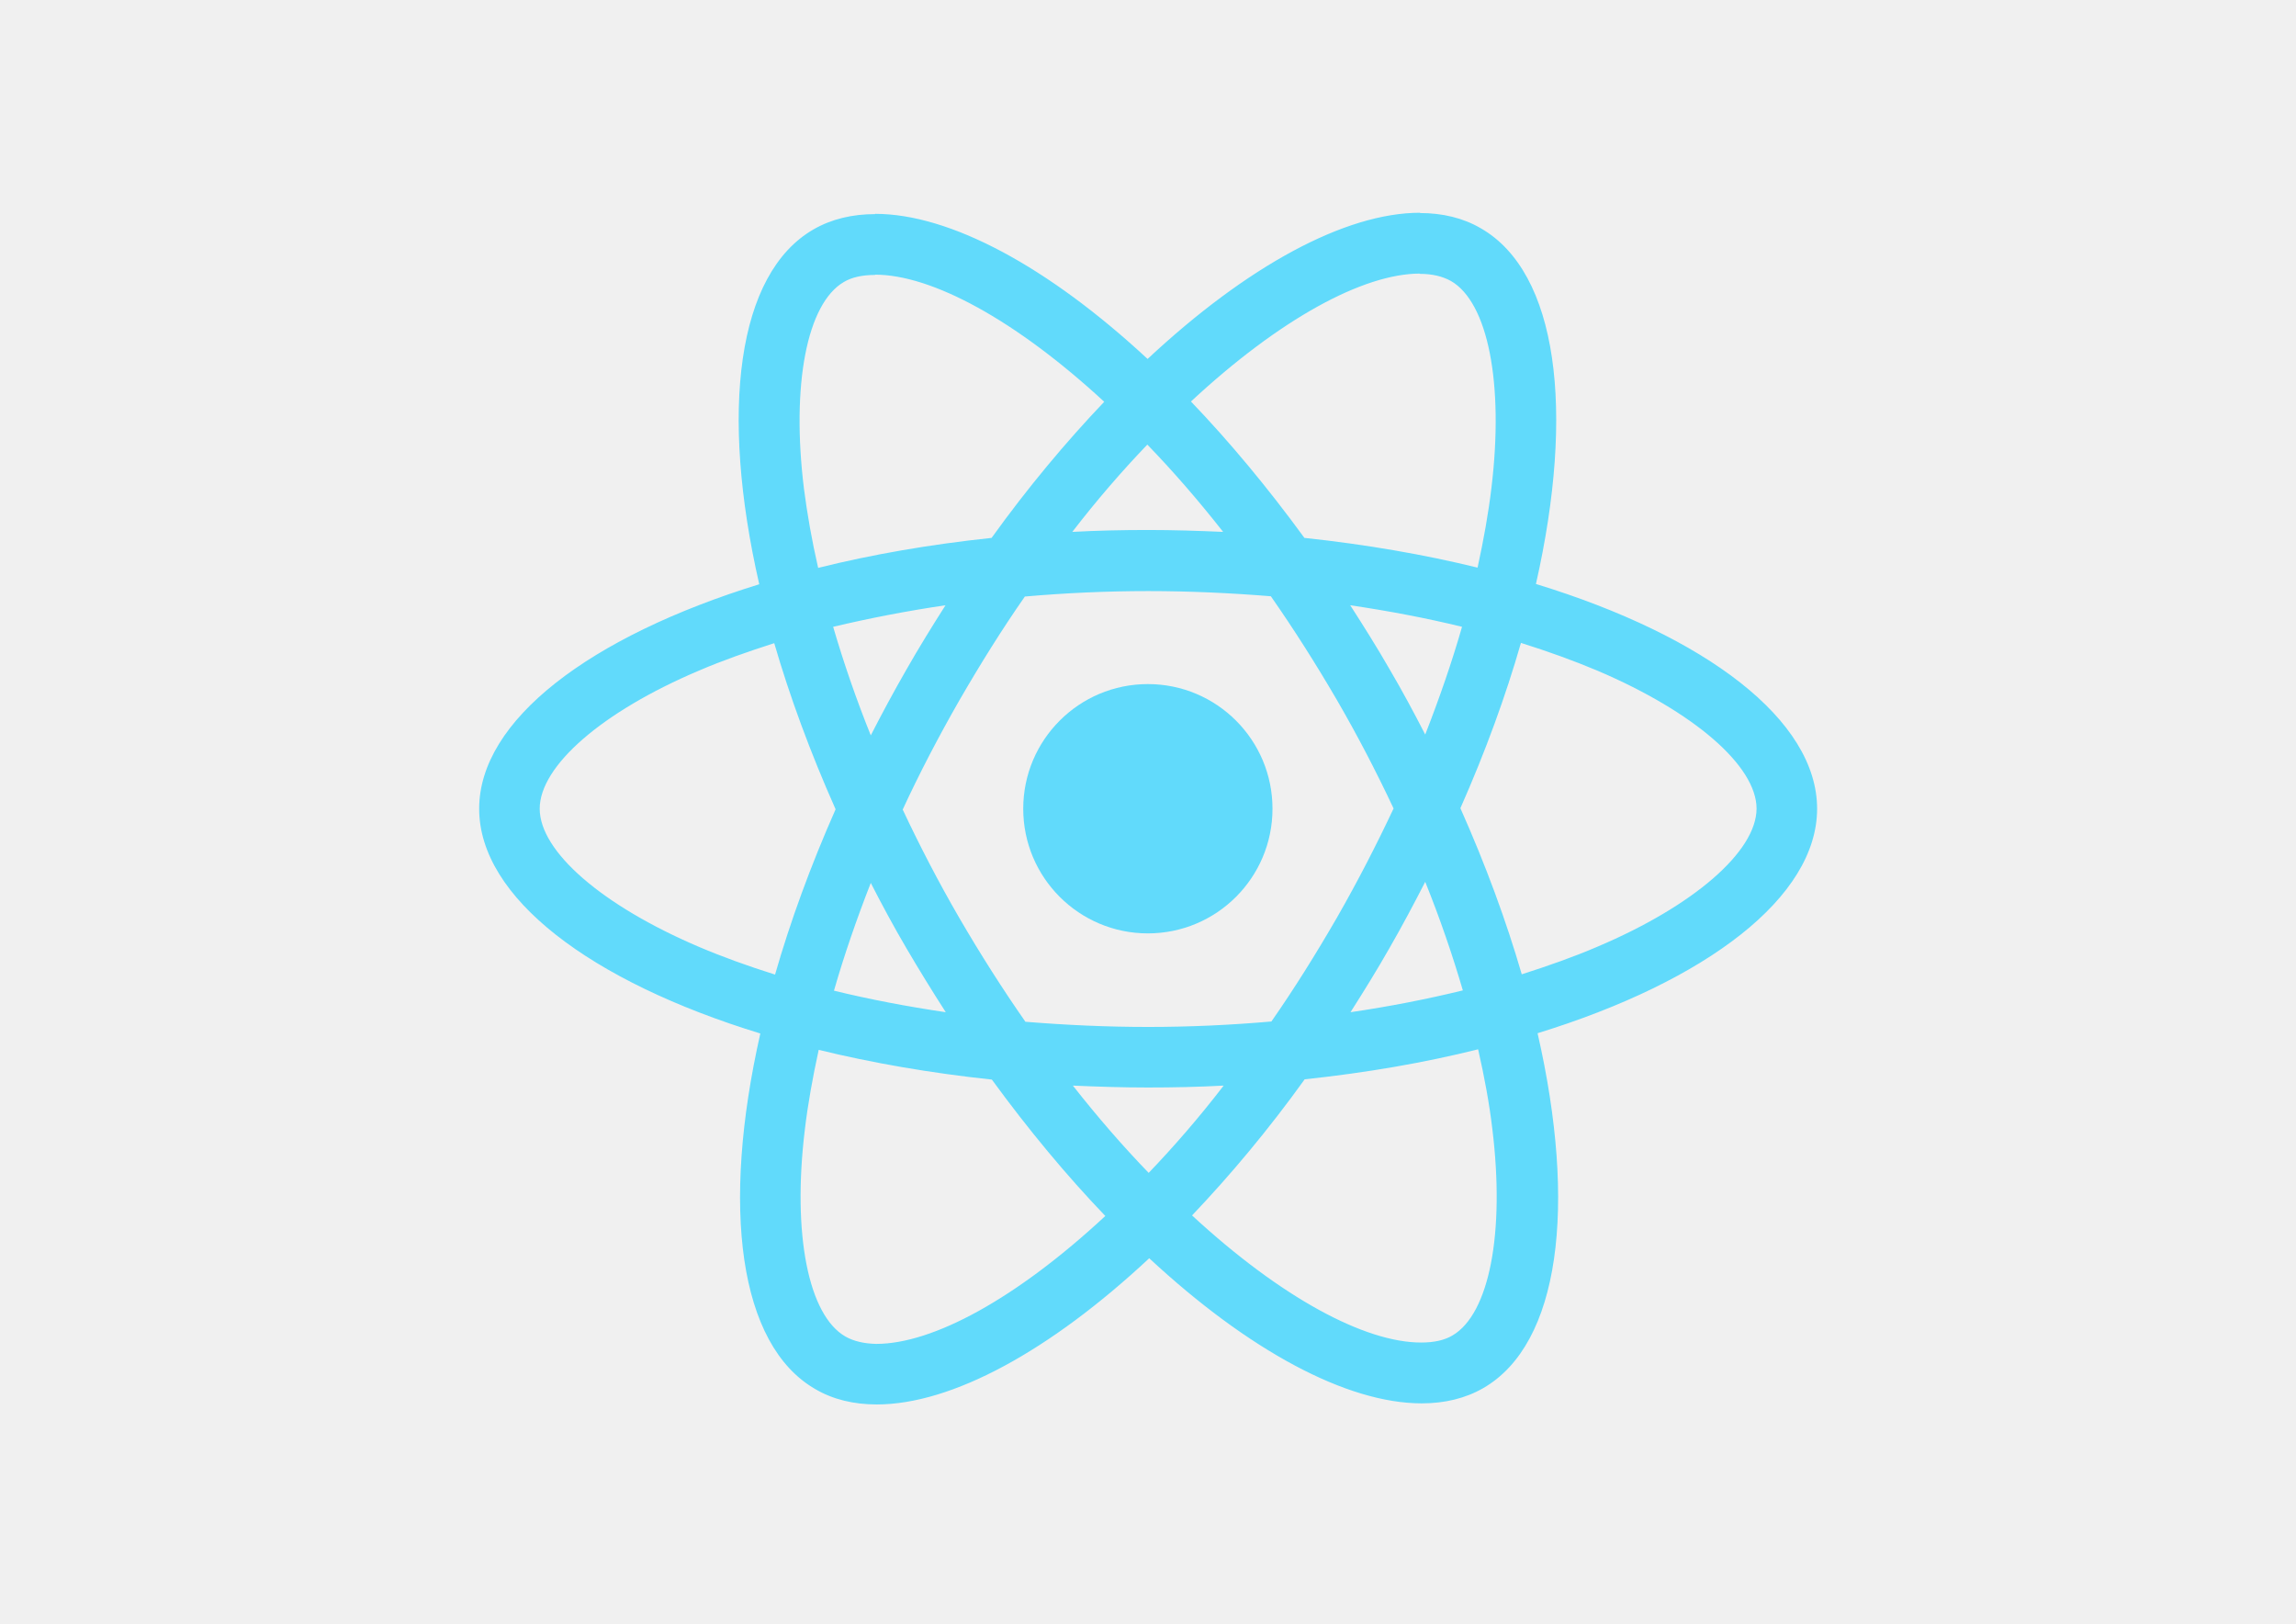
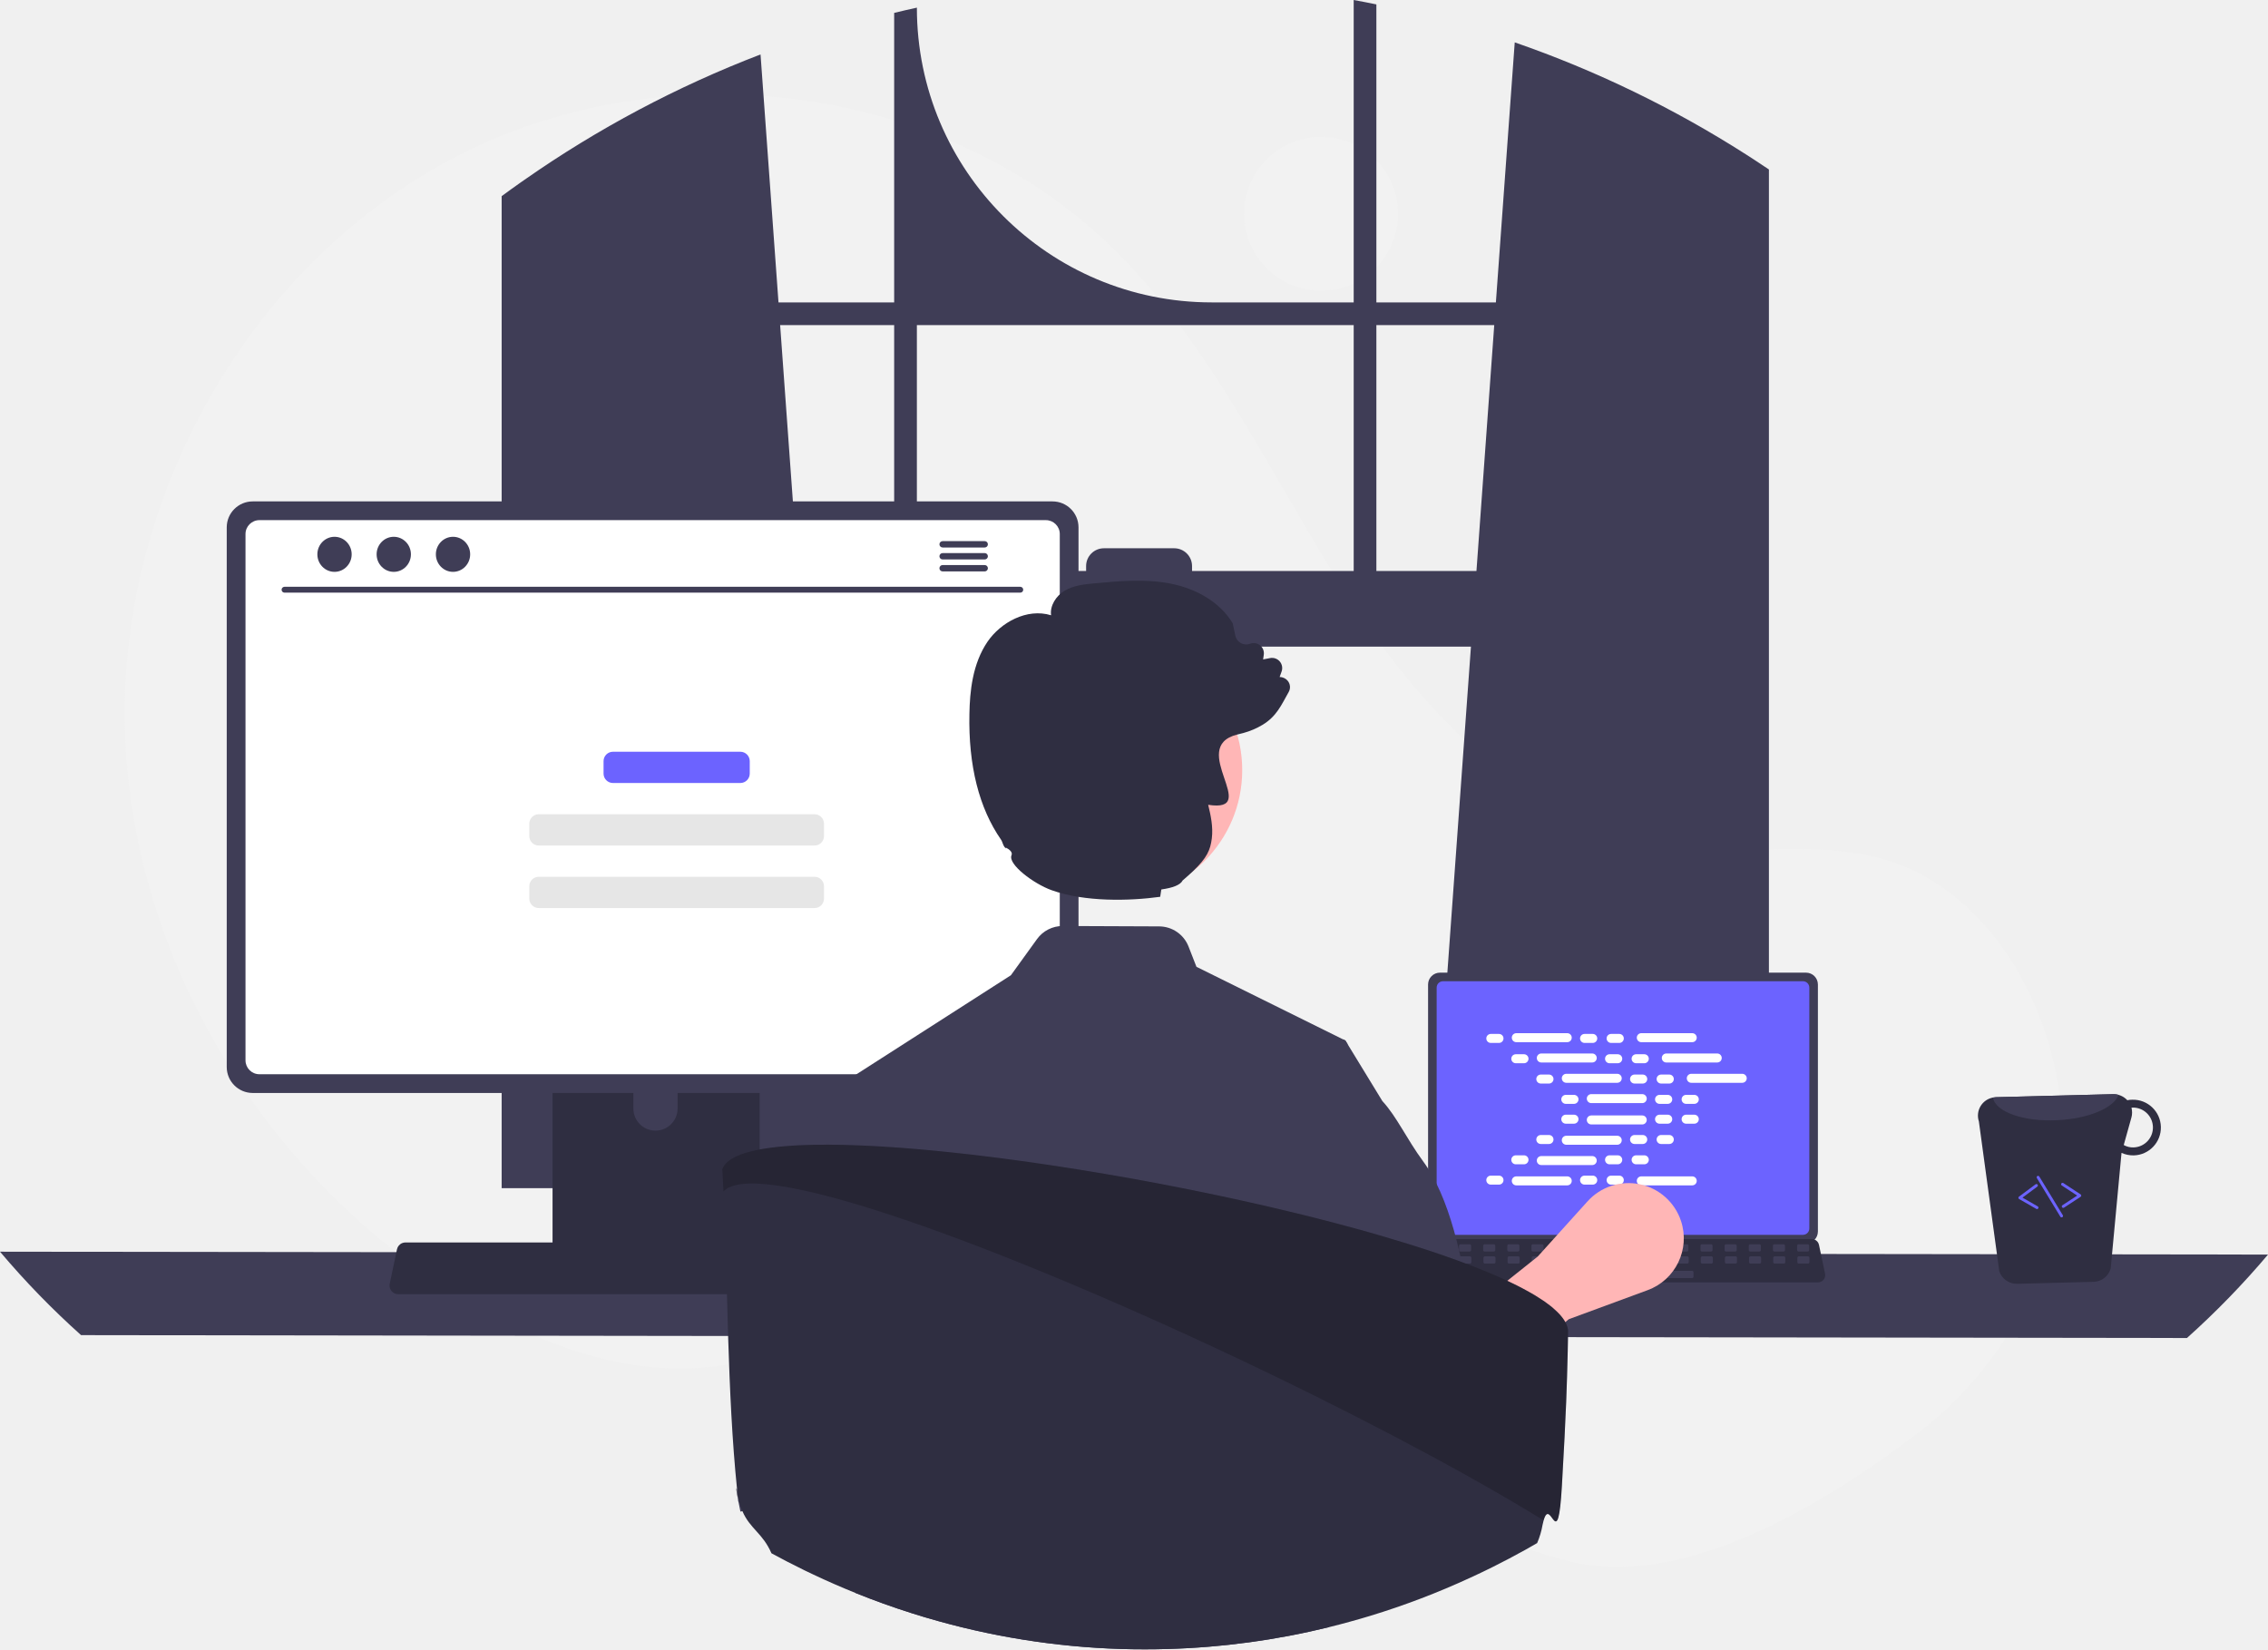
- <svg xmlns="http://www.w3.org/2000/svg" viewBox="0 0 841.9 595.3">
-   <g fill="#61DAFB">
-     <path d="M666.3 296.5c0-32.5-40.7-63.3-103.1-82.4 14.4-63.6 8-114.2-20.2-130.4-6.5-3.8-14.1-5.6-22.4-5.6v22.3c4.6 0 8.3.9 11.4 2.6 13.6 7.8 19.5 37.5 14.9 75.7-1.1 9.4-2.9 19.3-5.1 29.4-19.6-4.8-41-8.5-63.5-10.9-13.5-18.5-27.5-35.3-41.6-50 32.6-30.3 63.2-46.9 84-46.9V78c-27.5 0-63.5 19.6-99.9 53.6-36.4-33.8-72.4-53.2-99.9-53.2v22.3c20.7 0 51.4 16.5 84 46.6-14 14.7-28 31.4-41.3 49.9-22.6 2.4-44 6.1-63.6 11-2.3-10-4-19.7-5.2-29-4.7-38.2 1.1-67.9 14.6-75.8 3-1.8 6.9-2.6 11.5-2.6V78.5c-8.4 0-16 1.8-22.6 5.6-28.1 16.2-34.4 66.7-19.9 130.1-62.2 19.2-102.7 49.9-102.7 82.3 0 32.5 40.7 63.3 103.1 82.4-14.4 63.6-8 114.2 20.2 130.4 6.5 3.8 14.1 5.6 22.5 5.6 27.5 0 63.5-19.6 99.9-53.6 36.4 33.8 72.4 53.2 99.9 53.2 8.4 0 16-1.8 22.6-5.6 28.1-16.2 34.4-66.7 19.9-130.1 62-19.1 102.5-49.9 102.5-82.3zm-130.2-66.7c-3.7 12.9-8.3 26.2-13.5 39.5-4.1-8-8.4-16-13.1-24-4.6-8-9.5-15.8-14.4-23.4 14.2 2.1 27.9 4.7 41 7.9zm-45.8 106.5c-7.8 13.5-15.8 26.3-24.1 38.2-14.9 1.3-30 2-45.2 2-15.1 0-30.2-.7-45-1.9-8.3-11.9-16.4-24.6-24.2-38-7.6-13.1-14.5-26.4-20.8-39.8 6.2-13.4 13.2-26.8 20.7-39.9 7.8-13.5 15.8-26.3 24.1-38.2 14.9-1.3 30-2 45.2-2 15.1 0 30.2.7 45 1.9 8.3 11.9 16.4 24.6 24.2 38 7.6 13.1 14.5 26.4 20.8 39.8-6.3 13.4-13.2 26.8-20.7 39.9zm32.3-13c5.4 13.4 10 26.8 13.8 39.8-13.1 3.2-26.9 5.9-41.2 8 4.9-7.7 9.8-15.6 14.4-23.7 4.6-8 8.9-16.1 13-24.1zM421.2 430c-9.3-9.6-18.6-20.3-27.8-32 9 .4 18.2.7 27.5.7 9.4 0 18.7-.2 27.8-.7-9 11.7-18.3 22.4-27.5 32zm-74.4-58.9c-14.2-2.1-27.9-4.7-41-7.9 3.7-12.9 8.3-26.2 13.5-39.5 4.1 8 8.4 16 13.1 24 4.7 8 9.5 15.8 14.4 23.4zM420.7 163c9.3 9.6 18.6 20.3 27.8 32-9-.4-18.2-.7-27.5-.7-9.4 0-18.7.2-27.8.7 9-11.7 18.3-22.4 27.5-32zm-74 58.9c-4.9 7.7-9.8 15.6-14.4 23.7-4.6 8-8.9 16-13 24-5.4-13.4-10-26.8-13.8-39.8 13.1-3.1 26.9-5.8 41.2-7.9zm-90.5 125.2c-35.4-15.1-58.3-34.9-58.3-50.6 0-15.7 22.9-35.6 58.3-50.6 8.6-3.7 18-7 27.7-10.1 5.7 19.6 13.2 40 22.5 60.9-9.2 20.8-16.6 41.1-22.2 60.6-9.9-3.1-19.3-6.5-28-10.2zM310 490c-13.6-7.8-19.5-37.5-14.9-75.7 1.1-9.4 2.9-19.3 5.1-29.4 19.6 4.8 41 8.5 63.5 10.9 13.5 18.5 27.5 35.3 41.6 50-32.6 30.3-63.2 46.9-84 46.9-4.5-.1-8.3-1-11.3-2.7zm237.2-76.2c4.7 38.2-1.1 67.9-14.6 75.8-3 1.8-6.9 2.6-11.5 2.6-20.7 0-51.4-16.5-84-46.6 14-14.7 28-31.4 41.3-49.9 22.6-2.4 44-6.1 63.6-11 2.3 10.1 4.1 19.8 5.2 29.1zm38.5-66.7c-8.6 3.7-18 7-27.7 10.1-5.7-19.6-13.2-40-22.5-60.9 9.2-20.8 16.6-41.1 22.2-60.6 9.9 3.1 19.3 6.5 28.1 10.2 35.4 15.1 58.3 34.9 58.3 50.6-.1 15.7-23 35.6-58.4 50.6zM320.8 78.4z" />
-     <circle cx="420.9" cy="296.5" r="45.7" />
-     <path d="M520.5 78.1z" />
-   </g>
+ <svg xmlns="http://www.w3.org/2000/svg" data-name="Layer 1" width="786.82" height="572.258" viewBox="0 0 786.82 572.258">
+   <circle cx="458.321" cy="74.182" r="26.701" fill="#f2f2f2" />
+   <path d="M872.038,661.023c39.688-30.229,58.644-81.025,46.776-129.482q-.442-1.806-.934-3.604c-7.867-28.763-27.332-56.101-55.7-65.291-23.82-7.717-49.82-1.783-74.669-4.851-48.781-6.024-86.601-45.494-113.211-86.819-26.611-41.325-47.062-87.583-82.422-121.724-58.285-56.275-153.362-68.391-225.627-31.76C293.987,254.121,247.955,335.391,249.918,416.386c1.963,80.995,50.046,158.432,119.875,199.517,25.652,15.093,55.321,25.785,84.848,22.044,25.62-3.246,48.899-17.013,74.399-21.1,40.091-6.426,79.927,11.701,114.603,32.824,34.676,21.123,68.17,46.16,107.574,55.952C789.478,715.131,836.881,687.801,872.038,661.023Z" transform="translate(-206.59 -163.8711)" fill="#f2f2f2" />
+   <path d="M815.016,219.191c-.87-.58-1.75-1.13-2.62-1.69a380.24,380.24,0,0,0-80.31-38.93l-6.54,90.22h-41.46v-103.39c-2.61-.54-5.24-1.05-7.87-1.53v104.92H626.946A102.27,102.27,0,0,1,524.676,166.521v-0c-2.64.57-5.26,1.18-7.88,1.83v100.44h-40.13l-6.23-86.03a380.858,380.858,0,0,0-81.94,43.53c-.44.3-.88.61-1.31.91-2.21,1.55-4.39,3.13-6.56,4.73v344.19h118.27l-2.09-28.95-11.5-158.95h231.59l-11.5,158.95-2.09,28.95h116.96v-353.45Q817.656,220.901,815.016,219.191Zm-298.22,142.78h-33.39l-6.17-85.3h39.56Zm159.42,0h-56.08v-1.69a6.18,6.18,0,0,0-6.19-6.18h-24.38a6.178,6.178,0,0,0-6.18,6.18v1.69h-58.71v-85.3h151.54Zm7.87,0v-85.3h40.89l-6.17,85.3Z" transform="translate(-206.59 -163.8711)" fill="#3f3d56" />
+   <path d="M206.59,598.162a289.003,289.003,0,0,0,28.12,28.95l730.58,1a289.003,289.003,0,0,0,28.12-28.95Z" transform="translate(-206.59 -163.8711)" fill="#3f3d56" />
+   <path d="M702.02,505.462v85.704a4.122,4.122,0,0,0,4.119,4.119H833.143a4.122,4.122,0,0,0,4.119-4.119v-85.704a4.124,4.124,0,0,0-4.119-4.115H706.139A4.124,4.124,0,0,0,702.02,505.462Z" transform="translate(-206.59 -163.8711)" fill="#3f3d56" />
+   <path d="M704.999,506.529V590.109a2.205,2.205,0,0,0,2.201,2.201H832.086a2.205,2.205,0,0,0,2.201-2.201V506.529a2.206,2.206,0,0,0-2.201-2.206H707.201A2.206,2.206,0,0,0,704.999,506.529Z" transform="translate(-206.59 -163.8711)" fill="#6c63ff" />
+   <path d="M699.364,607.881a2.47,2.47,0,0,0,1.943.93H837.299a2.502,2.502,0,0,0,2.446-3.016l-2.111-10.027a2.507,2.507,0,0,0-1.558-1.818,2.425,2.425,0,0,0-.888-.168H703.41a2.424,2.424,0,0,0-.888.168,2.507,2.507,0,0,0-1.558,1.818l-2.111,10.027A2.501,2.501,0,0,0,699.364,607.881Z" transform="translate(-206.59 -163.8711)" fill="#2f2e41" />
+   <rect x="830.034" y="595.588" width="4.188" height="2.513" rx="0.488" transform="translate(1457.666 1029.819) rotate(-180)" fill="#3f3d56" />
+   <rect x="821.657" y="595.588" width="4.188" height="2.513" rx="0.488" transform="translate(1440.912 1029.819) rotate(-180)" fill="#3f3d56" />
+   <rect x="813.28" y="595.588" width="4.188" height="2.513" rx="0.488" transform="translate(1424.158 1029.819) rotate(-180)" fill="#3f3d56" />
+   <rect x="804.903" y="595.588" width="4.188" height="2.513" rx="0.488" transform="translate(1407.404 1029.819) rotate(-180)" fill="#3f3d56" />
+   <rect x="796.526" y="595.588" width="4.188" height="2.513" rx="0.488" transform="translate(1390.65 1029.819) rotate(-180)" fill="#3f3d56" />
+   <rect x="788.149" y="595.588" width="4.188" height="2.513" rx="0.488" transform="translate(1373.896 1029.819) rotate(-180)" fill="#3f3d56" />
+   <rect x="779.772" y="595.588" width="4.188" height="2.513" rx="0.488" transform="translate(1357.142 1029.819) rotate(-180)" fill="#3f3d56" />
+   <rect x="771.395" y="595.588" width="4.188" height="2.513" rx="0.488" transform="translate(1340.388 1029.819) rotate(-180)" fill="#3f3d56" />
+   <rect x="763.018" y="595.588" width="4.188" height="2.513" rx="0.488" transform="translate(1323.634 1029.819) rotate(-180)" fill="#3f3d56" />
+   <rect x="754.641" y="595.588" width="4.188" height="2.513" rx="0.488" transform="translate(1306.88 1029.819) rotate(-180)" fill="#3f3d56" />
+   <rect x="746.264" y="595.588" width="4.188" height="2.513" rx="0.488" transform="translate(1290.126 1029.819) rotate(-180)" fill="#3f3d56" />
+   <rect x="737.887" y="595.588" width="4.188" height="2.513" rx="0.488" transform="translate(1273.372 1029.819) rotate(-180)" fill="#3f3d56" />
+   <rect x="729.51" y="595.588" width="4.188" height="2.513" rx="0.488" transform="translate(1256.618 1029.819) rotate(-180)" fill="#3f3d56" />
+   <rect x="721.133" y="595.588" width="4.188" height="2.513" rx="0.488" transform="translate(1239.865 1029.819) rotate(-180)" fill="#3f3d56" />
+   <rect x="712.756" y="595.588" width="4.188" height="2.513" rx="0.488" transform="translate(1223.111 1029.819) rotate(-180)" fill="#3f3d56" />
+   <rect x="704.379" y="595.588" width="4.188" height="2.513" rx="0.488" transform="translate(1206.357 1029.819) rotate(-180)" fill="#3f3d56" />
+   <rect x="830.133" y="599.777" width="4.188" height="2.513" rx="0.488" transform="translate(1457.864 1038.196) rotate(-180)" fill="#3f3d56" />
+   <rect x="821.756" y="599.777" width="4.188" height="2.513" rx="0.488" transform="translate(1441.11 1038.196) rotate(-180)" fill="#3f3d56" />
+   <rect x="813.379" y="599.777" width="4.188" height="2.513" rx="0.488" transform="translate(1424.356 1038.196) rotate(-180)" fill="#3f3d56" />
+   <rect x="805.002" y="599.777" width="4.188" height="2.513" rx="0.488" transform="translate(1407.602 1038.196) rotate(-180)" fill="#3f3d56" />
+   <rect x="796.625" y="599.777" width="4.188" height="2.513" rx="0.488" transform="translate(1390.848 1038.196) rotate(-180)" fill="#3f3d56" />
+   <rect x="788.248" y="599.777" width="4.188" height="2.513" rx="0.488" transform="translate(1374.094 1038.196) rotate(-180)" fill="#3f3d56" />
+   <rect x="779.871" y="599.777" width="4.188" height="2.513" rx="0.488" transform="translate(1357.34 1038.196) rotate(-180)" fill="#3f3d56" />
+   <rect x="771.494" y="599.777" width="4.188" height="2.513" rx="0.488" transform="translate(1340.586 1038.196) rotate(-180)" fill="#3f3d56" />
+   <rect x="763.117" y="599.777" width="4.188" height="2.513" rx="0.488" transform="translate(1323.832 1038.196) rotate(-180)" fill="#3f3d56" />
+   <rect x="754.74" y="599.777" width="4.188" height="2.513" rx="0.488" transform="translate(1307.078 1038.196) rotate(-180)" fill="#3f3d56" />
+   <rect x="746.363" y="599.777" width="4.188" height="2.513" rx="0.488" transform="translate(1290.324 1038.196) rotate(-180)" fill="#3f3d56" />
+   <rect x="737.986" y="599.777" width="4.188" height="2.513" rx="0.488" transform="translate(1273.57 1038.196) rotate(-180)" fill="#3f3d56" />
+   <rect x="729.609" y="599.777" width="4.188" height="2.513" rx="0.488" transform="translate(1256.816 1038.196) rotate(-180)" fill="#3f3d56" />
+   <rect x="721.232" y="599.777" width="4.188" height="2.513" rx="0.488" transform="translate(1240.062 1038.196) rotate(-180)" fill="#3f3d56" />
+   <rect x="712.855" y="599.777" width="4.188" height="2.513" rx="0.488" transform="translate(1223.309 1038.196) rotate(-180)" fill="#3f3d56" />
+   <rect x="704.478" y="599.777" width="4.188" height="2.513" rx="0.488" transform="translate(1206.555 1038.196) rotate(-180)" fill="#3f3d56" />
+   <rect x="760.604" y="604.803" width="33.508" height="2.513" rx="0.488" transform="translate(1348.126 1048.248) rotate(-180)" fill="#3f3d56" />
+   <rect x="515.631" y="358.737" width="5.966" height="3.122" rx="1.561" fill="#fff" />
+   <rect x="548.154" y="358.737" width="5.966" height="3.122" rx="1.561" fill="#fff" />
+   <rect x="557.369" y="358.737" width="5.966" height="3.122" rx="1.561" fill="#fff" />
+   <rect x="524.477" y="358.477" width="20.796" height="3.122" rx="1.561" fill="#fff" />
+   <rect x="567.841" y="358.477" width="20.796" height="3.122" rx="1.561" fill="#fff" />
+   <rect x="524.304" y="365.784" width="5.966" height="3.122" rx="1.561" fill="#fff" />
+   <rect x="556.827" y="365.784" width="5.966" height="3.122" rx="1.561" fill="#fff" />
+   <rect x="566.042" y="365.784" width="5.966" height="3.122" rx="1.561" fill="#fff" />
+   <rect x="533.15" y="365.523" width="20.796" height="3.122" rx="1.561" fill="#fff" />
+   <rect x="576.514" y="365.523" width="20.796" height="3.122" rx="1.561" fill="#fff" />
+   <rect x="532.977" y="372.83" width="5.966" height="3.122" rx="1.561" fill="#fff" />
+   <rect x="565.5" y="372.83" width="5.966" height="3.122" rx="1.561" fill="#fff" />
+   <rect x="574.715" y="372.83" width="5.966" height="3.122" rx="1.561" fill="#fff" />
+   <rect x="541.823" y="372.57" width="20.796" height="3.122" rx="1.561" fill="#fff" />
+   <rect x="585.187" y="372.57" width="20.796" height="3.122" rx="1.561" fill="#fff" />
+   <rect x="541.649" y="379.877" width="5.966" height="3.122" rx="1.561" fill="#fff" />
+   <rect x="574.172" y="379.877" width="5.966" height="3.122" rx="1.561" fill="#fff" />
+   <rect x="583.387" y="379.877" width="5.966" height="3.122" rx="1.561" fill="#fff" />
+   <rect x="550.496" y="379.617" width="20.796" height="3.122" rx="1.561" fill="#fff" />
+   <rect x="548.154" y="407.898" width="5.966" height="3.122" rx="1.561" fill="#fff" />
+   <rect x="557.369" y="407.898" width="5.966" height="3.122" rx="1.561" fill="#fff" />
+   <rect x="567.841" y="408.158" width="20.796" height="3.122" rx="1.561" fill="#fff" />
+   <rect x="515.631" y="407.898" width="5.966" height="3.122" rx="1.561" fill="#fff" />
+   <rect x="524.477" y="408.158" width="20.796" height="3.122" rx="1.561" fill="#fff" />
+   <rect x="524.304" y="400.851" width="5.966" height="3.122" rx="1.561" fill="#fff" />
+   <rect x="556.827" y="400.851" width="5.966" height="3.122" rx="1.561" fill="#fff" />
+   <rect x="566.042" y="400.851" width="5.966" height="3.122" rx="1.561" fill="#fff" />
+   <rect x="533.15" y="401.111" width="20.796" height="3.122" rx="1.561" fill="#fff" />
+   <rect x="532.977" y="393.804" width="5.966" height="3.122" rx="1.561" fill="#fff" />
+   <rect x="565.5" y="393.804" width="5.966" height="3.122" rx="1.561" fill="#fff" />
+   <rect x="574.715" y="393.804" width="5.966" height="3.122" rx="1.561" fill="#fff" />
+   <rect x="541.823" y="394.064" width="20.796" height="3.122" rx="1.561" fill="#fff" />
+   <rect x="541.649" y="386.758" width="5.966" height="3.122" rx="1.561" fill="#fff" />
+   <rect x="574.172" y="386.758" width="5.966" height="3.122" rx="1.561" fill="#fff" />
+   <rect x="583.387" y="386.758" width="5.966" height="3.122" rx="1.561" fill="#fff" />
+   <rect x="550.496" y="387.018" width="20.796" height="3.122" rx="1.561" fill="#fff" />
+   <path d="M711.507,654.353l-13.35-21.102,41.902-33.403,17.295-19.161a19.161,19.161,0,0,1,32.418,6.828h0a19.161,19.161,0,0,1-11.57,23.991l-27.349,10.075Z" transform="translate(-206.59 -163.8711)" fill="#ffb6b6" />
+   <path d="M398.28,501.352v102.56h71.85v-102.56a3.448,3.448,0,0,0-2.43-3.3,3.175,3.175,0,0,0-1.03-.16H401.75A3.463,3.463,0,0,0,398.28,501.352Zm28.04,35.24a7.67,7.67,0,0,1,15.34,0v11.9a7.67,7.67,0,0,1-15.34,0Z" transform="translate(-206.59 -163.8711)" fill="#2f2e41" />
+   <path d="M398.06,600.632v9.89a1.946,1.946,0,0,0,1.93,1.94h68.43a1.94,1.94,0,0,0,1.93-1.94v-9.89Z" transform="translate(-206.59 -163.8711)" fill="#3f3d56" />
+   <path d="M285.25,346.832V534.092a9.007,9.007,0,0,0,9,9h277.5a9.007,9.007,0,0,0,9-9V346.832a9.011,9.011,0,0,0-9-8.99H294.25A9.012,9.012,0,0,0,285.25,346.832Z" transform="translate(-206.59 -163.8711)" fill="#3f3d56" />
+   <path d="M291.76,349.162v182.62a4.818,4.818,0,0,0,4.81,4.81H569.44a4.818,4.818,0,0,0,4.81-4.81v-182.62a4.82,4.82,0,0,0-4.81-4.82H296.57A4.821,4.821,0,0,0,291.76,349.162Z" transform="translate(-206.59 -163.8711)" fill="#fff" />
+   <path d="M342.4,611.792a2.948,2.948,0,0,0,2.32,1.11h162.34a2.987,2.987,0,0,0,2.92-3.6l-2.52-11.97a2.993,2.993,0,0,0-1.86-2.17,2.895,2.895,0,0,0-1.06-.2H347.23a2.894,2.894,0,0,0-1.06.2,2.992,2.992,0,0,0-1.86,2.17l-2.52,11.97A2.985,2.985,0,0,0,342.4,611.792Z" transform="translate(-206.59 -163.8711)" fill="#2f2e41" />
+   <path d="M560.585,369.499H305.261a1.016,1.016,0,0,1,0-2.031H560.585a1.016,1.016,0,0,1,0,2.031Z" transform="translate(-206.59 -163.8711)" fill="#3f3d56" />
+   <ellipse cx="116.051" cy="192.33" rx="5.95" ry="6.083" fill="#3f3d56" />
+   <ellipse cx="136.607" cy="192.33" rx="5.95" ry="6.083" fill="#3f3d56" />
+   <ellipse cx="157.163" cy="192.33" rx="5.95" ry="6.083" fill="#3f3d56" />
+   <path d="M548.206,351.622h-14.6a1.105,1.105,0,0,0,0,2.21h14.6a1.105,1.105,0,0,0,0-2.21Z" transform="translate(-206.59 -163.8711)" fill="#3f3d56" />
+   <path d="M548.206,355.772h-14.6a1.105,1.105,0,0,0,0,2.21h14.6a1.105,1.105,0,0,0,0-2.21Z" transform="translate(-206.59 -163.8711)" fill="#3f3d56" />
+   <path d="M548.206,359.922h-14.6a1.105,1.105,0,0,0,0,2.21h14.6a1.105,1.105,0,0,0,0-2.21Z" transform="translate(-206.59 -163.8711)" fill="#3f3d56" />
+   <path d="M900.186,604.972a6.416,6.416,0,0,0,6.183,4.331l26.492-.682a6.329,6.329,0,0,0,5.981-4.657l3.749-40.087a9.794,9.794,0,0,0,4.238.871,9.661,9.661,0,1,0-.485-19.317,8.184,8.184,0,0,0-1.736.181,6.548,6.548,0,0,0-4.874-2.103l-40.751,1.052a5.853,5.853,0,0,0-1.005.125,6.365,6.365,0,0,0-4.873,8.265Zm43.173-43.817,2.668-9.553a6.506,6.506,0,0,0,.02-3.375c.129-0.0.244-.062.373-.062a6.91,6.91,0,0,1,.324,13.817A6.505,6.505,0,0,1,943.359,561.156Z" transform="translate(-206.59 -163.8711)" fill="#2f2e41" />
+   <path d="M897.978,544.686c.868,4.964,10.629,8.454,22.366,7.847,10.793-.497,19.617-4.287,21.234-8.778a6.025,6.025,0,0,0-1.844-.246l-40.751,1.052A5.853,5.853,0,0,0,897.978,544.686Z" transform="translate(-206.59 -163.8711)" fill="#3f3d56" />
+   <path d="M922.494,582.944a.497.497,0,0,0,.151-.066l5.753-3.766a.499.499,0,0,0,0-.836l-5.98-3.917a.5.5,0,1,0-.548.836l5.341,3.498-5.114,3.348a.5.5,0,0,0,.396.903Z" transform="translate(-206.59 -163.8711)" fill="#6c63ff" />
+   <path d="M913.408,583.363a.5.5,0,0,0,.126-.918l-5.303-3.04,5.126-3.807a.5.5,0,1,0-.596-.802l-5.739,4.263a.5.5,0,0,0,.049.835l5.965,3.42A.5.5,0,0,0,913.408,583.363Z" transform="translate(-206.59 -163.8711)" fill="#6c63ff" />
+   <path d="M921.922,586.244a.482.482,0,0,0,.137-.058.5.5,0,0,0,.168-.687l-8.155-13.408a.5.5,0,0,0-.854.521l8.155,13.408A.5.5,0,0,0,921.922,586.244Z" transform="translate(-206.59 -163.8711)" fill="#6c63ff" />
+   <rect x="209.385" y="260.827" width="50.719" height="10.846" rx="3.264" fill="#6c63ff" />
+   <rect x="183.626" y="282.519" width="102.236" height="10.846" rx="3.264" fill="#e6e6e6" />
+   <rect x="183.626" y="304.21" width="102.236" height="10.846" rx="3.264" fill="#e6e6e6" />
+   <path d="M497.301,540.717l.217.684.011.023,6.525,19.838,7.506,22.861,14.123,42.961.137,6.673v.023l1.049,53.684-2.909,7.278,3.274,11.932s-1.506-18.037-9.582-7.679c-4.574,5.886-9.925,11.91-14.317,17.556q9.6,3.884,19.507,7.027c1.426.456,2.863.89,4.301,1.323q.462.137.924.274a266.863,266.863,0,0,0,67.351,10.826c1.186.034,2.35.057,3.479.08.399.011.787.023,1.175.023,1.278.011,2.544.023,3.822.023q3.867,0,7.7-.114a266.853,266.853,0,0,0,56.091-7.586c-.125-7.586-.468-16.45-.958-25.918-.228-4.643-5.35-9.674-5.658-14.533-.217-3.65,4.381-7.084,4.141-10.792-1.551-22.827-3.491-14.064-4.928-30.229q-.222-2.379-.411-4.552c-.924-10.381-1.563-16.872-1.563-16.872l6.137-38.683,9.639-60.734-.742-1.221-.833-.411-50.844-25.165-2.761-7.073a10.979,10.979,0,0,0-10.141-6.947l-33.493-.137a10.931,10.931,0,0,0-8.909,4.529l-9.069,12.56Z" transform="translate(-206.59 -163.8711)" fill="#3f3d56" />
+   <path d="M533.407,617.525,525.82,633.758l-5.179,11.088-8.909,46.646-4.46,4.734L503.45,679.467l-39.998,8.881c-1.312-7.29-.351.247-1.161-7.75.228-.228.468-.456.707-.685.639-.593,1.175-1.152,1.164-1.688-.456-27.584.913-74.526,12.343-102.966a60.053,60.053,0,0,1,7.027-13.107c.228-.308.445-.616.662-.924,5.27-7.381,8.601-14.647,13.324-19.815v-.011a.53.53,0,0,0,.08-.08.157.157,0,0,0,.046-.034l32.443-17.203,1.392,39.105.992,28.109Z" transform="translate(-206.59 -163.8711)" fill="#3f3d56" />
+   <path d="M650.391,622.135l9.476,20.275,3.307,7.061,8.907,46.642,4.446,4.723,3.83-16.755,1.8-.369,32.459-6.722,9.461,30.046a17.984,17.984,0,0,0-3.261-22.506c-.646-.585-1.184-1.154-1.169-1.692.538-32.443-1.446-91.684-19.367-116.066-5.692-7.738-9.107-15.445-14.076-20.829-.015-.015-.015-.031-.031-.031L674.081,526.114l-.738-1.215-.831-.415Z" transform="translate(-206.59 -163.8711)" fill="#3f3d56" />
+   <circle id="a657ec4b-47ce-4d2a-9c58-81a811696ca9" data-name="Ellipse 5" cx="386.397" cy="267.201" r="44.558" fill="#ffb6b6" />
+   <path d="M653.212,399.948a3.759,3.759,0,0,0-2.69-1.19l.67-1.86a3.528,3.528,0,0,0-3.96-4.7l-2.44.47.23-1.63a3.534,3.534,0,0,0-4.73-3.82,3.766,3.766,0,0,1-3.24-.23,3.846,3.846,0,0,1-1.92-2.61l-.85-4.1-.09-.22c-4.14-6.9-12.1-11.92-21.84-13.76-8.67-1.65-17.56-.81-26.13-.02-3.4.32-7.24.68-10.44,2.64-2.72,1.68-5.02,5.04-4.55,8.43-8.45-2.59-17.51,2.58-22,9.1-5.32,7.76-6.19,17.48-6.33,25.08-.38,17.98,3.33,32.69,11,43.73.56.8.7,2.47,1.81,3.03l-.23-.37c1.24.62,2.5,1.62,2.03,2.69-1.35,3.08,7.62,9.89,13.94,12.14,11.53,4.11,26.86,3.76,37.64,2.28l.38-2.55c3.89-.53,6.63-1.54,7.4-3.12,1.36-1.16,2.52-2.2,3.53-3.16l.01-.01c.02-.02.06-.05.08-.07,4.87-4.67,6-7.33,6.51-11.38.49-3.97-.38-8-1.27-11.63,18.74,2.9-7.38-19.96,10.08-24.38a5.434,5.434,0,0,1,.61-.15c.51-.12,1.02-.24,1.51-.38a26.448,26.448,0,0,0,6.72-2.87c4.88-2.97,6.49-6.91,9.01-11.35A3.427,3.427,0,0,0,653.212,399.948Z" transform="translate(-206.59 -163.8711)" fill="#2f2e41" />
+   <path d="M750.582,625.308c-.01,1.75-.03,4.2-.11,7.23q-.015.63-.03,1.29c-.13,5.57-.26,10.24-.47,15.43-.01.36-.02.71-.04,1.07-.28,7.24-.72,15.67-1.48,29.02-1.41,24.66-3.87,3.39-6.34,12.04-.12.43-.25.94-.37,1.54a27.916,27.916,0,0,1-1.88,6.33c-1.31.78-2.66,1.53-3.99,2.28-3.79,2.11-7.64,4.14-11.52,6.07-2.18,1.08-4.37,2.14-6.57,3.16-.35.16-.69.32-1.03.47a270.887,270.887,0,0,1-34.75,13.26c-2.32.7-4.63,1.38-6.97,2.01-2.44.68-4.88,1.32-7.35,1.92a266.893,266.893,0,0,1-56.09,7.59c-2.55.08-5.12.11-7.7.11-1.28,0-2.54-.01-3.82-.02-.39,0-.78-.01-1.17-.02-1.13-.03-2.3-.05-3.48-.08a266.663,266.663,0,0,1-67.35-10.83l-.93-.27c-1.44-.44-2.87-.87-4.3-1.33q-9.9-3.135-19.51-7.02-7.335-2.955-14.5-6.34a.339.339,0,0,1-.12-.06c-1-.46-2.01-.94-3.01-1.43-.13-.07-.27-.14-.41-.21q-5.595-2.73-11.07-5.72c-3.07-7.05-7.39-8.4-10.07-14.6a25.874,25.874,0,0,1-1.68-5.74c0-.02-.01-.04-.01-.07.28,3.72-1.19-6.6-.01-.04-.01-.12-.02-.25-.03-.4-.03-.36-.07-.8-.13-1.35-3.43-33.49-3.21-71.79-4.7-103.35q-.15-3.06-.31-5.86c-.03-.62-.07-1.23-.11-1.83.07-.18.15-.37.24-.55a1.002,1.002,0,0,1,.07-.15,1.623,1.623,0,0,1,.1-.18c.02-.03.05-.07.07-.1a.917.917,0,0,1,.05-.1c.09-.14.19-.29.3-.43.05-.06.09-.11.14-.16a.808.808,0,0,1,.12-.14.637.637,0,0,1,.11-.13c.04-.04.08-.09.13-.14a.302.302,0,0,1,.08-.08,2.033,2.033,0,0,1,.26-.25,9.624,9.624,0,0,1,1.14-.9c.14-.09.29-.18.43-.28a19.135,19.135,0,0,1,3.17-1.52c.38-.14.76-.27,1.17-.41.15-.04.29-.09.44-.14.22-.07.44-.14.67-.19,1.14-.34,2.37-.63,3.7-.9.16-.03.33-.06.5-.1.24-.05.49-.09.74-.13.34-.06.69-.12,1.04-.18,2.97-.47,6.34-.82,10.06-1.05q.525-.03,1.05-.06c.41-.02.82-.04,1.24-.06.35-.02.71-.03,1.07-.04.35-.02.71-.03,1.08-.04,1.01-.03,2.05-.06,3.11-.08,3.02-.06,6.2-.04,9.54.03,1.55.04,3.13.08,4.75.15.11,0,.21.01.31.01,1.41.05,2.83.11,4.29.19,1.02.05,2.05.1,3.08.16.97.06,1.95.12,2.94.19.77.04,1.54.1,2.32.15.66.05,1.32.1,1.98.14l.9.06c.49.04.98.07,1.48.12,1.1.09,2.2.18,3.32.27,1.11.1,2.24.2,3.37.3s2.27.21,3.41.32c.12.01.23.02.34.03,1.04.11,2.08.21,3.13.32.24.02.49.04.73.07,1.001.101,2.022.218,3.032.326.31.033.618.066.929.1.791.086,1.572.161,2.368.254,1.05.12,2.12.23,3.16.37.81.09,1.62.18,2.43.28,1.27.15,2.56.31,3.85.48.49.06.98.12,1.47.19,3.68.46,7.4.97,11.18,1.5,5.73.81,11.55,1.69,17.41,2.64q8.805,1.425,17.71,3.01c1.5.27,3,.54,4.51.82q1.02.195,2.04.39c1.16.21,2.32.43,3.48.65,1.16.22,2.32.44,3.48.67,1.38.27,2.77.54,4.15.81,9.09,1.8,18.13,3.72,26.95,5.73,1.45.33,2.9.67,4.34,1q4.32,1.005,8.56,2.04c.78.18,1.55.37,2.32.56,1.92.48,3.84.96,5.73,1.45l.33.09c1.39.34,2.75.69,4.11,1.05q4.815,1.26,9.47,2.55,3.09.855,6.11,1.73c3.01.87,5.96,1.75,8.83,2.64.71.22,1.42.44,2.12.65,2.1.65,4.17,1.31,6.18,1.97,1.6.52,3.16,1.05,4.7,1.58q2.31.795,4.53,1.59c.95.34,1.89.7,2.83,1.04,1.35.5,2.68,1,3.98,1.5.4.15.79.31,1.18.46.25.11.49.2.73.3.47.19.95.37,1.41.56.47.18.93.37,1.39.57.45.18.91.37,1.35.56.45.18.89.37,1.33.57.37.15.73.31,1.08.47.71.31,1.42.62,2.11.94.34.16.68.31,1.02.47l.78.36c.11.06.22.11.33.16.25.12.51.25.76.37.58.27,1.15.56,1.71.83.75.38,1.48.76,2.18,1.13.71.38,1.4.76,2.06,1.13.11.06.21.12.32.18.15.08.3.17.45.25.51.29,1,.59,1.49.88.96.59,1.87,1.17,2.72,1.75.19.13.37.26.56.38.63.45,1.23.89,1.79,1.34,0,.01,0,.01.01.01.19.14.37.29.55.43.15.14.31.26.46.4.52.45,1,.88,1.44,1.32a5.667,5.667,0,0,1,.42.43,1.208,1.208,0,0,1,.16.16c.2.2.38.4.55.6a.553.553,0,0,1,.07.09c.24.28.46.56.67.84.1.14.21.28.3.42.12.17.24.35.34.52.09.14.17.29.25.43a7.257,7.257,0,0,1,.54,1.13,5.241,5.241,0,0,1,.27.82A5.844,5.844,0,0,1,750.582,625.308Z" transform="translate(-206.59 -163.8711)" fill="#2f2e41" />
+   <path d="M750.582,625.308c-.01,1.75-.03,4.2-.11,7.23-.01.42-.03.85-.04,1.29-.1,4.25-.25,9.5-.46,15.43-.01.36-.02.71-.04,1.07-.28,7.24-.72,15.67-1.48,29.02-1.41,24.66-3.87,3.39-6.34,12.04-6.86-4.22-14.38-8.64-22.42-13.18q-2.175-1.23-4.39-2.47c-16.08-8.97-34.04-18.37-52.79-27.68-.74-.37-1.49-.74-2.23-1.1-42.95-21.23-89.83-41.88-127.81-55.66-7.33-2.66-14.33-5.06-20.91-7.17-13.86-4.43-25.84-7.53-35.06-8.87-9.6-1.4-16.23-.9-18.91,1.99q-.15-3.06-.31-5.86-.06-.93-.12-1.83c.062-.165.142-.322.22-.48.011-.023.019-.047.03-.07a1.002,1.002,0,0,1,.07-.15,1.623,1.623,0,0,1,.1-.18,1.06,1.06,0,0,1,.12-.2c.09-.14.19-.29.3-.43a3.483,3.483,0,0,1,.26-.3.637.637,0,0,1,.11-.13c.04-.04.08-.09.13-.14a.302.302,0,0,1,.08-.08,2.033,2.033,0,0,1,.26-.25,9.624,9.624,0,0,1,1.14-.9c.14-.09.29-.18.43-.28a19.135,19.135,0,0,1,3.17-1.52c.38-.14.76-.27,1.17-.41.15-.04.29-.09.44-.14.22-.07.44-.14.67-.19,1.14-.34,2.37-.63,3.7-.9.4-.08.82-.16,1.24-.23.34-.06.69-.12,1.04-.18,2.97-.47,6.34-.82,10.06-1.05q.525-.03,1.05-.06c.41-.02.82-.04,1.24-.06.35-.02.71-.03,1.07-.04.35-.02.71-.03,1.08-.04,1.01-.03,2.05-.06,3.11-.08,3.02-.05,6.2-.03,9.54.04,1.55.03,3.13.08,4.75.15.1,0,.21.01.31.01,1.41.04,2.84.11,4.29.18,1.02.05,2.05.1,3.08.16.97.06,1.95.12,2.94.19.77.04,1.54.1,2.32.15.66.05,1.32.1,1.98.14.79.06,1.58.12,2.38.18,1.1.09,2.2.18,3.32.27,1.11.1,2.24.2,3.37.3s2.27.21,3.41.32c.12.01.23.02.34.03,1.04.11,2.08.21,3.13.32q8.73.885,17.97,2.07,5.52.705,11.18,1.51c5.73.81,11.55,1.69,17.41,2.63q8.805,1.425,17.71,3.01c1.5.27,3,.54,4.51.82q2.76.51,5.52,1.04c1.16.22,2.32.44,3.48.67,1.38.27,2.77.54,4.15.81,9.09,1.8,18.13,3.72,26.95,5.73,1.45.33,2.9.67,4.34,1q4.32,1.005,8.56,2.04c.78.19,1.55.38,2.32.57q2.895.72,5.73,1.44v.01c.11.02.22.05.33.08,1.38.35,2.75.7,4.11,1.06q4.815,1.26,9.47,2.54c2.06.58,4.1,1.15,6.11,1.73,3.01.88,5.96,1.76,8.83,2.64.71.22,1.42.44,2.12.65q3.15.99,6.18,1.97c1.6.52,3.16,1.05,4.7,1.58q2.31.795,4.53,1.59c.96.34,1.9.69,2.83,1.03,1.36.5,2.68,1,3.98,1.51.4.15.79.31,1.18.46.73.28,1.44.57,2.14.86.47.18.93.37,1.39.57.45.18.91.37,1.35.56.45.18.89.37,1.33.57.37.15.73.31,1.08.47.71.31,1.42.62,2.11.94.34.16.68.31,1.02.47l.78.36c.11.06.22.11.33.16.85.4,1.67.8,2.47,1.2.75.38,1.48.76,2.18,1.13.83.44,1.62.87,2.38,1.31.15.08.3.17.45.25.51.29,1,.59,1.49.88.96.59,1.87,1.17,2.72,1.75.84.58,1.62,1.15,2.35,1.72,0,.01,0,.01.01.01.35.28.69.56,1.01.83.52.45,1,.88,1.44,1.32a5.667,5.667,0,0,1,.42.43,1.208,1.208,0,0,1,.16.16c.21.23.42.46.62.69.24.28.46.56.67.84.1.14.21.28.3.42.12.17.24.35.34.52.09.14.17.29.25.43a7.257,7.257,0,0,1,.54,1.13,6.053,6.053,0,0,1,.27.82A5.844,5.844,0,0,1,750.582,625.308Z" transform="translate(-206.59 -163.8711)" opacity="0.2" />
</svg>
